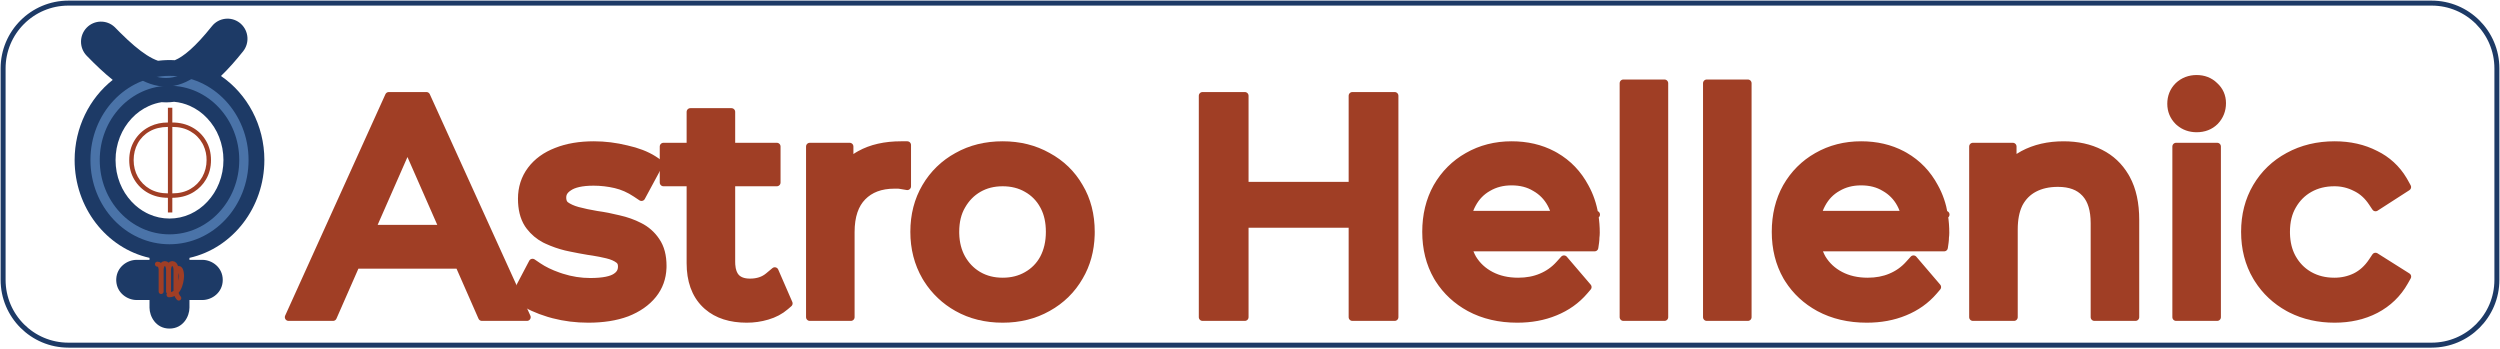
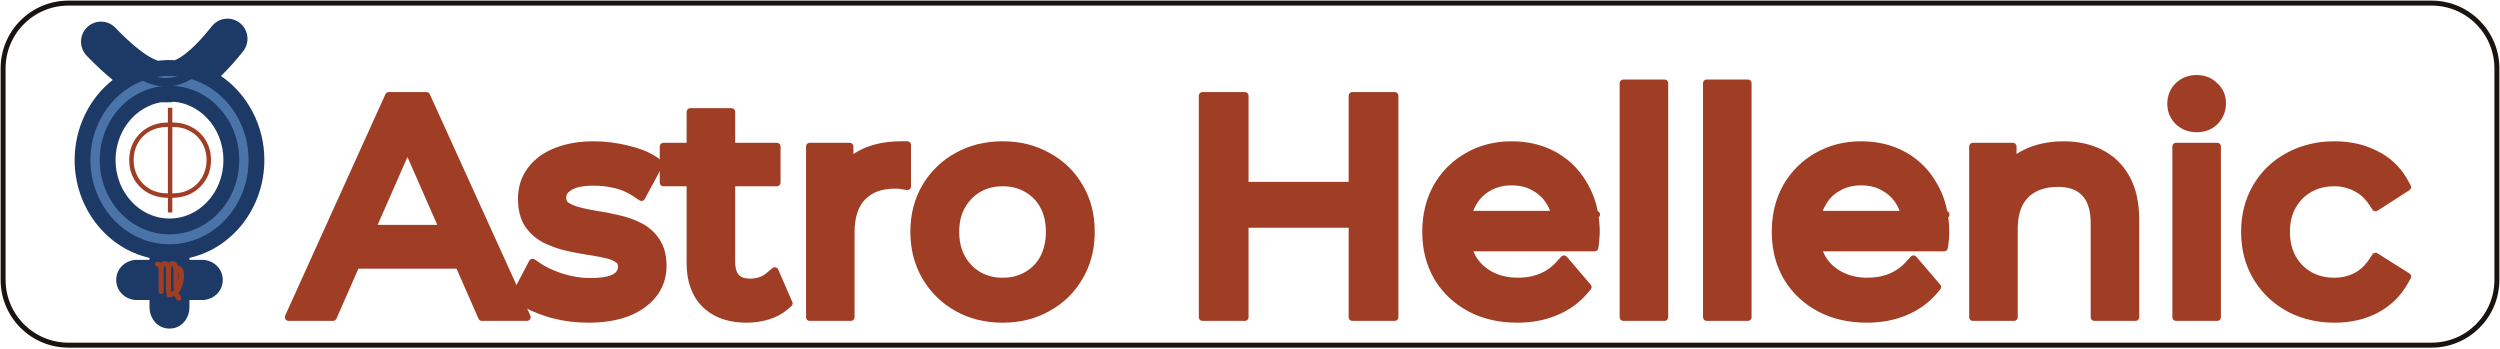
<svg xmlns="http://www.w3.org/2000/svg" fill="none" viewBox="0 0 402 56">
-   <rect width="401" height="55" x=".5" y=".5" stroke="#1d3a66" stroke-width=".8" stroke-linecap="round" rx="10.5" />
+   <rect width="401" height="55" x=".5" y=".5" stroke="#1a1410" stroke-width=".8" stroke-linecap="round" rx="10.5" />
  <path fill="#1d3a66" d="M35.93 25.737a10 10 0 0 0-.702-3.711v-.002a9.4 9.4 0 0 0-1.895-2.994 8.6 8.6 0 0 0-2.756-1.982v-.001A8 8 0 0 0 28 16.369a10 10 0 0 1-1.267.092 10 10 0 0 1-.754-.028 8 8 0 0 0-2.046.614 8.6 8.6 0 0 0-2.757 1.984h-.001a9.5 9.5 0 0 0-1.892 2.996h-.001a10 10 0 0 0-.7 3.71c0 1.299.237 2.544.7 3.712a9.5 9.5 0 0 0 1.895 2.995 8.7 8.7 0 0 0 2.378 1.801l.379.182a8 8 0 0 0 3.321.714 8 8 0 0 0 3.32-.713h.001a8.6 8.6 0 0 0 2.757-1.984l.001-.001a9.4 9.4 0 0 0 1.894-2.993 10 10 0 0 0 .701-3.713m6.58 0c0 7.604-5.07 14.162-12.043 15.727v.319h2.058c1.607 0 3.294 1.242 3.294 3.23 0 1.994-1.692 3.231-3.294 3.231h-2.058v1.234c0 1.366-.996 3.356-3.212 3.356-2.215 0-3.212-1.989-3.212-3.356v-1.234h-2.058c-1.548 0-3.188-1.16-3.289-3.046l-.005-.184.005-.184c.1-1.883 1.736-3.047 3.29-3.047h2.057v-.32C17.07 39.898 12 33.34 12 25.737c0-5.21 2.381-9.932 6.125-12.89-1.372-1.1-2.76-2.413-4.186-3.885a3.246 3.246 0 0 1 .006-4.518 3.2 3.2 0 0 1 4.472-.11l.121.117.745.756c1.696 1.69 3.105 2.878 4.318 3.655.7.448 1.297.735 1.813.909a15 15 0 0 1 2.7-.09c1.387-.583 3.262-2.087 5.966-5.473a3.2 3.2 0 0 1 4.439-.556l.132.106.123.11a3.246 3.246 0 0 1 .314 4.387c-1.17 1.465-2.348 2.807-3.557 3.964 4.232 2.89 6.98 7.921 6.98 13.518" />
  <path fill="#1d3a66" d="M21.985 44.325h10.54c.416 0 .752.308.752.689s-.336.688-.752.688h-10.54c-.414 0-.752-.308-.752-.688s.338-.69.752-.69" />
  <path fill="#1d3a66" d="M27.924 37.9v11.577c0 .45-.3.814-.669.814s-.669-.364-.669-.814V37.9z" />
  <path fill="#4a73a8" d="M27.255 12.198c7.021 0 12.713 6.062 12.713 13.54s-5.692 13.538-12.713 13.538-12.712-6.06-12.712-13.539c0-7.477 5.691-13.54 12.712-13.54m-7.932 21.986a11.2 11.2 0 0 0 3.567 2.562 10.55 10.55 0 0 0 4.365.938 10.55 10.55 0 0 0 4.366-.938 11.2 11.2 0 0 0 3.566-2.562 12 12 0 0 0 2.405-3.797c.584-1.473.88-3.036.88-4.65 0-1.613-.296-3.178-.88-4.65a12 12 0 0 0-2.405-3.797 11.2 11.2 0 0 0-3.566-2.561 10.6 10.6 0 0 0-4.366-.938 10.55 10.55 0 0 0-4.365.938 11.2 11.2 0 0 0-3.567 2.56 12 12 0 0 0-2.403 3.799 12.5 12.5 0 0 0-.881 4.65c0 1.613.296 3.177.88 4.649a12 12 0 0 0 2.404 3.797" />
  <path fill="#1d3a66" d="M36.067 5.794a.657.657 0 0 1 .942-.095.7.7 0 0 1 .092.97c-3.767 4.716-6.945 7.23-10.382 7.249-3.41.018-6.794-2.431-10.954-6.725a.703.703 0 0 1 0-.974.656.656 0 0 1 .947.002c4.178 4.31 7.204 6.335 10 6.32 2.77-.015 5.596-2.04 9.355-6.747" />
  <path fill="#a03e25" d="M27.709 17.327v2.371q1.783.003 3.19.775a5.74 5.74 0 0 1 2.219 2.145q.81 1.366.81 3.134 0 1.753-.818 3.126a5.8 5.8 0 0 1-1.884 1.948l-.343.206c-.938.515-1.996.77-3.174.773v2.355h-.71v-2.355q-1.768-.002-3.174-.773a5.86 5.86 0 0 1-2.228-2.154q-.817-1.373-.817-3.126 0-1.76.826-3.134a5.86 5.86 0 0 1 2.236-2.145l.36-.184q1.272-.595 2.797-.59v-2.372zm-.71 3.082q-1.72.011-2.942.717a4.9 4.9 0 0 0-1.904 1.928q-.661 1.211-.662 2.698 0 1.479.678 2.69a5.1 5.1 0 0 0 1.913 1.936h-.001q1.236.714 2.918.717zm.71 10.686q1.682-.004 2.909-.717a5.05 5.05 0 0 0 1.913-1.929 5.5 5.5 0 0 0 .687-2.698 5.4 5.4 0 0 0-.512-2.382l-.158-.306a5 5 0 0 0-1.921-1.937h-.001q-1.235-.721-2.917-.718z" />
  <path stroke="#a03e25" stroke-linecap="round" stroke-linejoin="round" stroke-width=".8" d="M28.749 47.933s-.448-.44-.448-1.056v-3.522s0-.969-.598-.969c-.597 0-.597.969-.597.969m0 0v3.522m0-3.522s-.006-.969-.598-.969c-.59 0-.597.969-.597.969m0 3.522v-3.522m0 0s0-.88-.597-.88M28.3 44.41s0-1.233.448-1.233.448 1.233.448 1.233-.075 2.994-2.017 2.994" />
  <path fill="#a03e25" d="M375.409 50.288q-3.888 0-6.96-1.68-3.024-1.68-4.752-4.608t-1.728-6.72 1.728-6.72 4.752-4.56q3.072-1.68 6.96-1.68 3.456 0 6.144 1.392 2.736 1.344 4.224 4.032L382.273 32q-1.248-1.872-3.072-2.736a8.3 8.3 0 0 0-3.84-.912q-2.496 0-4.464 1.104t-3.12 3.12q-1.152 1.968-1.152 4.704t1.152 4.752 3.12 3.12 4.464 1.104q2.064 0 3.84-.864 1.824-.912 3.072-2.784l3.504 2.208q-1.488 2.64-4.224 4.08-2.688 1.392-6.144 1.392" />
  <path fill="#a03e25" d="M350.915 50V24.56h4.608V50zm2.304-30.336q-1.344 0-2.256-.864-.864-.864-.864-2.112 0-1.296.864-2.16.912-.864 2.256-.864t2.208.864q.912.816.912 2.064 0 1.296-.864 2.208-.864.864-2.256.864" />
  <path fill="#a03e25" d="M318.243 50V24.56h4.416v6.864l-.72-1.824q1.248-2.496 3.84-3.888t6.048-1.392q3.12 0 5.472 1.2 2.4 1.2 3.744 3.648t1.344 6.192V50h-4.608V35.888q0-3.696-1.824-5.568-1.776-1.872-5.04-1.872-2.448 0-4.272.96t-2.832 2.832q-.96 1.872-.96 4.656V50z" />
  <path fill="#a03e25" d="M300.18 50.288q-4.08 0-7.2-1.68-3.072-1.68-4.8-4.608-1.68-2.928-1.68-6.72t1.632-6.72q1.68-2.928 4.56-4.56 2.928-1.68 6.576-1.68 3.696 0 6.528 1.632t4.416 4.608q1.632 2.928 1.632 6.864 0 .288-.048.672 0 .384-.048.72H290.1v-3.312h19.248l-1.872 1.152q.048-2.448-1.008-4.368a7.5 7.5 0 0 0-2.928-2.976q-1.824-1.104-4.272-1.104-2.4 0-4.272 1.104-1.872 1.056-2.928 3.024-1.056 1.92-1.056 4.416v.768q0 2.544 1.152 4.56 1.2 1.968 3.312 3.072t4.848 1.104q2.256 0 4.08-.768a8.94 8.94 0 0 0 3.264-2.304l2.544 2.976q-1.728 2.016-4.32 3.072-2.544 1.056-5.712 1.056" />
  <path fill="#a03e25" d="M275.446 50V14.384h4.608V50z" />
  <path fill="#a03e25" d="M262.04 50V14.384h4.608V50z" />
  <path fill="#a03e25" d="M243.977 50.288q-4.08 0-7.2-1.68-3.072-1.68-4.8-4.608-1.68-2.928-1.68-6.72t1.632-6.72q1.68-2.928 4.56-4.56 2.928-1.68 6.576-1.68 3.696 0 6.528 1.632t4.416 4.608q1.632 2.928 1.632 6.864 0 .288-.048.672 0 .384-.048.72h-21.648v-3.312h19.248l-1.872 1.152q.048-2.448-1.008-4.368a7.5 7.5 0 0 0-2.928-2.976q-1.824-1.104-4.272-1.104-2.4 0-4.272 1.104-1.872 1.056-2.928 3.024-1.056 1.92-1.056 4.416v.768q0 2.544 1.152 4.56 1.2 1.968 3.312 3.072t4.848 1.104q2.256 0 4.08-.768a8.94 8.94 0 0 0 3.264-2.304l2.544 2.976q-1.728 2.016-4.32 3.072-2.544 1.056-5.712 1.056" />
  <path fill="#a03e25" d="M218.464 50V16.4h4.8V50zm-24.096 0V16.4h4.8V50zm4.32-14.976v-4.176h20.208v4.176z" />
  <path fill="#a03e25" d="M161.233 50.288q-3.84 0-6.816-1.68A12.5 12.5 0 0 1 149.713 44q-1.728-2.976-1.728-6.72 0-3.792 1.728-6.72a12.15 12.15 0 0 1 4.704-4.56q2.976-1.68 6.816-1.68 3.792 0 6.768 1.68 3.024 1.632 4.704 4.56 1.728 2.88 1.728 6.72 0 3.792-1.728 6.72-1.68 2.928-4.704 4.608-2.976 1.68-6.768 1.68m0-4.032q2.448 0 4.368-1.104a7.8 7.8 0 0 0 3.072-3.12q1.104-2.064 1.104-4.752 0-2.736-1.104-4.704a7.8 7.8 0 0 0-3.072-3.12q-1.92-1.104-4.368-1.104t-4.368 1.104-3.072 3.12q-1.152 1.968-1.152 4.704 0 2.688 1.152 4.752 1.152 2.016 3.072 3.12t4.368 1.104" />
  <path fill="#a03e25" d="M131.212 50V24.56h4.416v6.912l-.432-1.728q1.056-2.64 3.552-4.032t6.144-1.392v4.464a3.5 3.5 0 0 0-.576-.048h-.48q-3.696 0-5.856 2.208t-2.16 6.384V50z" />
  <path fill="#a03e25" d="M120.073 50.288q-3.84 0-5.952-2.064t-2.112-5.904V18.992h4.608v23.136q0 2.064 1.008 3.168 1.056 1.104 2.976 1.104 2.16 0 3.6-1.2l1.44 3.312q-1.056.912-2.544 1.344-1.44.432-3.024.432m-12.384-21.936V24.56h16.224v3.792z" />
  <path fill="#a03e25" d="M94.586 50.288q-3.168 0-6.048-.864-2.832-.864-4.464-2.112l1.92-3.648q1.632 1.104 4.032 1.872t4.896.768q3.216 0 4.608-.912 1.44-.912 1.44-2.544 0-1.2-.864-1.872t-2.304-1.008a32 32 0 0 0-3.12-.576 66 66 0 0 1-3.456-.672 15.4 15.4 0 0 1-3.168-1.152 6.25 6.25 0 0 1-2.304-2.064q-.864-1.344-.864-3.552 0-2.304 1.296-4.032t3.648-2.64q2.4-.96 5.664-.96 2.496 0 5.04.624 2.592.576 4.224 1.68l-1.968 3.648q-1.728-1.152-3.6-1.584a16.6 16.6 0 0 0-3.744-.432q-3.024 0-4.512 1.008-1.488.96-1.488 2.496 0 1.296.864 2.016.912.672 2.304 1.056 1.44.384 3.168.672 1.728.24 3.456.672 1.728.384 3.12 1.104a5.87 5.87 0 0 1 2.304 2.016q.912 1.296.912 3.456 0 2.304-1.344 3.984t-3.792 2.64q-2.448.912-5.856.912" />
  <path fill="#a03e25" d="m47.952 50 15.216-33.6h4.752L83.184 50h-5.04L64.56 19.088h1.92L52.896 50zm6.48-8.4 1.296-3.84H74.64l1.392 3.84z" />
  <path fill="#a03e25" stroke="#a03e25" stroke-width="1.2" stroke-linejoin="round" d="M366.625 37.28q0-2.565 1.013-4.455l.139-.249q1.08-1.89 2.877-2.978l.243-.142q1.968-1.104 4.464-1.104l.512.014a8.2 8.2 0 0 1 3.328.898q1.71.81 2.914 2.506l.158.23 3.504-2.256q-1.488-2.688-4.224-4.032-2.52-1.305-5.715-1.387l-.429-.005q-3.888 0-6.96 1.68-3.024 1.632-4.752 4.56l-.209.37q-1.519 2.795-1.519 6.35l.007.471q.1 3.505 1.721 6.249 1.728 2.928 4.752 4.608 2.88 1.575 6.478 1.673l.482.007q3.24 0 5.805-1.223l.339-.168q2.736-1.44 4.224-4.08l-3.504-2.209q-1.248 1.872-3.072 2.784a8.66 8.66 0 0 1-3.84.864v-1c1.23 0 2.358-.256 3.398-.76 1.042-.523 1.938-1.326 2.682-2.442l.54-.812 5.135 3.236-.468.829c-1.088 1.93-2.639 3.427-4.629 4.474l-.006.003c-1.953 1.011-4.163 1.504-6.604 1.504-2.569 0-4.917-.521-7.022-1.583l-.417-.22-.006-.003c-2.033-1.13-3.668-2.66-4.89-4.584l-.238-.39c-1.253-2.123-1.867-4.542-1.867-7.228s.614-5.105 1.867-7.228c1.245-2.11 2.964-3.758 5.139-4.932 2.209-1.207 4.695-1.8 7.434-1.8 2.433 0 4.636.49 6.584 1.494a10.5 10.5 0 0 1 4.449 4.082l.21.364.453.818-5.118 3.296-.546-.82c-.697-1.045-1.523-1.798-2.476-2.291l-.192-.095-.014-.007-.015-.008a7.3 7.3 0 0 0-3.383-.801c-1.511 0-2.827.333-3.974.976-1.149.645-2.061 1.553-2.741 2.744l-.005.01c-.662 1.13-1.016 2.516-1.016 4.198l.004.312c.038 1.441.346 2.674.895 3.723l.122.221c.638 1.117 1.478 1.985 2.528 2.62l.213.124c1.147.644 2.463.976 3.974.976v1l-.31-.004q-2.155-.06-3.905-.966l-.249-.134a8.1 8.1 0 0 1-2.973-2.872l-.147-.248q-1.08-1.89-1.147-4.413z" />
  <path fill="#a03e25" stroke="#a03e25" stroke-width="1.2" stroke-linejoin="round" d="M350.915 24.56V50h4.607V24.56zm5.424-7.968q0-1.248-.912-2.064-.756-.756-1.879-.85l-.329-.014q-1.344 0-2.256.864-.864.865-.864 2.16l.013.306q.095 1.05.851 1.806a3.1 3.1 0 0 0 1.927.85l.329.014q1.392 0 2.256-.864.864-.912.864-2.208M356.522 51h-6.607V23.56h6.607zm.817-34.408c0 1.11-.38 2.095-1.138 2.895l-.019.02c-.79.79-1.81 1.157-2.963 1.157-1.062 0-2.011-.328-2.79-.999l-.154-.139-.019-.02c-.768-.767-1.157-1.727-1.157-2.817 0-1.112.381-2.092 1.157-2.868l.019-.02c.808-.764 1.812-1.137 2.944-1.137 1.113 0 2.098.362 2.875 1.12.824.737 1.245 1.698 1.245 2.808" />
  <path fill="#a03e25" stroke="#a03e25" stroke-width="1.2" stroke-linejoin="round" d="M342.387 35.36q0-3.744-1.344-6.192t-3.744-3.648q-2.205-1.125-5.085-1.196l-.387-.004q-3.456 0-6.048 1.392l-.319.179q-1.715.999-2.801 2.513V24.56h-4.416V50h4.608V36.897q0-2.61.843-4.42l.117-.237q.945-1.755 2.607-2.709l.225-.123q1.824-.96 4.272-.96l.402.007q2.973.11 4.638 1.865l-.726.688c-.947-1-2.335-1.56-4.314-1.56-1.5 0-2.759.293-3.807.845-1.028.541-1.827 1.334-2.407 2.403l-.1.204c-.485 1.04-.75 2.36-.75 3.997V51h-6.608V23.56h6.416v2.354a11 11 0 0 1 1.647-1.083c1.897-1.019 4.081-1.51 6.521-1.51 2.21 0 4.195.424 5.927 1.308h-.001c1.674.839 3.003 2.089 3.976 3.724l.191.333c1 1.822 1.467 4.065 1.467 6.674V51h-6.608V35.888c0-2.168-.501-3.677-1.363-4.677l-.177-.193-.01-.01.726-.688q1.824 1.872 1.824 5.568V50h4.608z" />
  <path fill="#a03e25" stroke="#a03e25" stroke-width="1.2" stroke-linejoin="round" d="M285.5 37.28c0-2.675.577-5.087 1.759-7.207l.006-.01c1.207-2.105 2.855-3.755 4.934-4.933 2.115-1.212 4.479-1.81 7.07-1.81 2.452 0 4.673.509 6.637 1.55l.39.216c2.05 1.181 3.649 2.851 4.79 4.987.75 1.345 1.255 2.825 1.524 4.43h.272l-.249.153a18 18 0 0 1 .212 2.768l-.015.384a7 7 0 0 1-.037.368q-.003.404-.055.781l-.123.86h-20.31q.25.926.714 1.743c.702 1.15 1.668 2.05 2.92 2.706 1.246.65 2.699.99 4.385.99v1q-2.565 0-4.581-.97l-.266-.134q-2.112-1.104-3.313-3.072a8.7 8.7 0 0 1-1.072-3.264h20.656l.036-.348a6 6 0 0 0 .012-.372q.024-.192.036-.36l.013-.312q0-3.937-1.633-6.864-1.485-2.79-4.066-4.399l-.35-.209q-2.655-1.53-6.069-1.626l-.458-.006q-3.649 0-6.577 1.68l-.355.209q-2.63 1.605-4.204 4.35-1.632 2.93-1.633 6.721l.007.471q.099 3.505 1.674 6.249 1.728 2.928 4.799 4.608 2.925 1.575 6.694 1.673l.507.007q3.168 0 5.712-1.056 2.59-1.055 4.319-3.072l-2.544-2.976a8.94 8.94 0 0 1-3.264 2.304q-1.824.768-4.08.768v-1c1.389 0 2.615-.236 3.693-.69l.007-.004a7.94 7.94 0 0 0 2.904-2.05l.762-.841 3.283 3.839.555.651-.556.65c-1.262 1.471-2.835 2.587-4.702 3.347h-.001c-1.833.759-3.867 1.13-6.088 1.13-2.861 0-5.429-.59-7.675-1.8l-.005-.003c-2.063-1.128-3.717-2.659-4.942-4.586l-.24-.391-.007-.01c-1.216-2.121-1.812-4.537-1.812-7.218m14.072-9.068q2.258.065 3.968 1.1a7.5 7.5 0 0 1 2.929 2.976q.8 1.456.966 3.216h-16.352q.202-1.743.985-3.168 1.056-1.968 2.928-3.024 1.873-1.104 4.273-1.104zm-.303.996c-1.441 0-2.687.33-3.765.966l-.008.005-.009.004c-1.076.607-1.92 1.474-2.538 2.626l-.005.01a7.3 7.3 0 0 0-.662 1.685h13.977a7 7 0 0 0-.667-1.734 6.5 6.5 0 0 0-2.543-2.587l-.013-.007-.014-.008c-1.037-.628-2.277-.96-3.753-.96" />
  <path fill="#a03e25" stroke="#a03e25" stroke-width="1.2" stroke-linejoin="round" d="M275.446 14.384V50h4.608V14.384zM281.054 51h-6.608V13.384h6.608z" />
  <path fill="#a03e25" stroke="#a03e25" stroke-width="1.2" stroke-linejoin="round" d="M262.04 14.384V50h4.607V14.384zM267.647 51h-6.607V13.384h6.607z" />
  <path fill="#a03e25" stroke="#a03e25" stroke-width="1.2" stroke-linejoin="round" d="M229.297 37.28c0-2.675.577-5.087 1.759-7.207l.006-.01c1.207-2.105 2.855-3.755 4.934-4.933 2.115-1.212 4.479-1.81 7.069-1.81 2.453 0 4.674.509 6.638 1.55l.39.216c2.05 1.181 3.649 2.851 4.79 4.987.749 1.345 1.254 2.825 1.524 4.43h.272l-.249.153a18 18 0 0 1 .212 2.768l-.015.384a9 9 0 0 1-.037.368q-.003.404-.055.781l-.123.86h-20.31q.25.926.713 1.743c.703 1.15 1.669 2.05 2.921 2.706 1.245.65 2.698.99 4.385.99v1q-2.565 0-4.581-.97l-.267-.134q-2.112-1.104-3.312-3.072a8.7 8.7 0 0 1-1.072-3.264h20.656l.036-.348a6 6 0 0 0 .012-.372q.024-.192.036-.36l.013-.312q0-3.937-1.633-6.864-1.485-2.79-4.067-4.399l-.349-.209q-2.655-1.53-6.07-1.626l-.458-.006q-3.648 0-6.576 1.68l-.355.209q-2.63 1.605-4.204 4.35-1.632 2.93-1.633 6.721l.007.471q.098 3.505 1.674 6.249 1.727 2.928 4.799 4.608 2.925 1.575 6.694 1.673l.507.007q3.167 0 5.711-1.056 2.592-1.055 4.32-3.072l-2.544-2.976a8.94 8.94 0 0 1-3.264 2.304q-1.824.768-4.08.768v-1c1.389 0 2.615-.236 3.692-.69l.008-.004a7.94 7.94 0 0 0 2.904-2.05l.762-.841 3.283 3.839.555.651-.556.65c-1.262 1.471-2.835 2.587-4.703 3.347h-.001c-1.832.759-3.866 1.13-6.087 1.13-2.861 0-5.429-.59-7.675-1.8l-.005-.003c-2.064-1.128-3.717-2.659-4.943-4.586l-.239-.391-.007-.01c-1.217-2.121-1.812-4.537-1.812-7.218m14.072-9.068q2.258.065 3.968 1.1a7.5 7.5 0 0 1 2.929 2.976q.8 1.456.965 3.216H234.88q.202-1.743.985-3.168 1.056-1.968 2.928-3.024 1.872-1.104 4.272-1.104zm-.304.996c-1.44 0-2.686.33-3.764.966l-.008.005-.009.004c-1.076.607-1.92 1.474-2.538 2.626l-.005.01a7.2 7.2 0 0 0-.662 1.685h13.977a7 7 0 0 0-.667-1.734 6.5 6.5 0 0 0-2.543-2.587l-.013-.007-.014-.008c-1.037-.628-2.277-.96-3.754-.96" />
  <path fill="#a03e25" stroke="#a03e25" stroke-width="1.2" stroke-linejoin="round" d="M199.168 16.4h-4.8V50h4.8V35.024h19.296V50h4.8V16.4h-4.8v14.448h-19.296zM224.264 51h-6.8V36.024h-17.296V51h-6.8V15.4h6.8v14.448h17.296V15.4h6.8z" />
  <path fill="#a03e25" stroke="#a03e25" stroke-width="1.2" stroke-linejoin="round" d="M174.433 37.28q0-3.84-1.728-6.72-1.68-2.928-4.704-4.56-2.79-1.575-6.298-1.674l-.471-.006q-3.839 0-6.815 1.68a12.15 12.15 0 0 0-4.704 4.56l-.209.37q-1.52 2.795-1.52 6.35l.007.465q.102 3.465 1.722 6.255a12.5 12.5 0 0 0 4.704 4.608q2.79 1.575 6.339 1.673l.476.007q3.792 0 6.769-1.68 3.024-1.68 4.704-4.608 1.62-2.745 1.721-6.249zm-5.657 0c0-1.583-.299-2.905-.86-3.999l-.115-.216-.005-.008a6.8 6.8 0 0 0-2.685-2.729l-.008-.005c-1.113-.64-2.395-.971-3.871-.971s-2.756.331-3.869.971c-1.118.643-2.018 1.552-2.702 2.75l-.005.008c-.662 1.13-1.015 2.517-1.015 4.2l.004.305c.041 1.511.387 2.82 1.016 3.95.642 1.123 1.472 1.991 2.495 2.625l.207.124c1.113.64 2.394.97 3.869.97v1q-2.294 0-4.126-.969l-.241-.134q-1.8-1.035-2.926-2.872l-.146-.248q-1.08-1.935-1.147-4.419l-.005-.333q0-2.565 1.012-4.455l.14-.249q1.08-1.89 2.835-2.978l.237-.142q1.92-1.104 4.367-1.104t4.369 1.104a7.8 7.8 0 0 1 3.072 3.12q1.103 1.968 1.103 4.704l-.004.333q-.064 2.485-1.099 4.42a7.8 7.8 0 0 1-3.072 3.12q-1.92 1.103-4.369 1.103v-1c1.476 0 2.758-.331 3.871-.97l.008-.006a6.8 6.8 0 0 0 2.685-2.728c.644-1.209.98-2.624.98-4.272m6.65.5c-.072 2.482-.684 4.73-1.855 6.717-1.213 2.114-2.914 3.78-5.085 4.985h-.001c-2.148 1.21-4.574 1.806-7.253 1.806-2.71 0-5.155-.595-7.307-1.81a13.5 13.5 0 0 1-4.835-4.58l-.238-.39-.004-.006c-1.248-2.15-1.864-4.566-1.864-7.222 0-2.685.615-5.105 1.868-7.228a13.15 13.15 0 0 1 5.084-4.929c2.149-1.21 4.59-1.803 7.296-1.803 2.681 0 5.11.595 7.26 1.809h-.001c2.164 1.171 3.861 2.813 5.071 4.917 1.258 2.096 1.871 4.52 1.871 7.234z" />
  <path fill="#a03e25" stroke="#a03e25" stroke-width="1.2" stroke-linejoin="round" d="M131.212 24.56V50h4.607V37.328q0-3.916 1.899-6.1l.261-.284q2.026-2.07 5.401-2.2l.456-.008h.479q.288 0 .577.048V24.32q-3.648 0-6.144 1.392l-.307.179a7.74 7.74 0 0 0-2.813 2.934V24.56zm5.416 1.43a9.3 9.3 0 0 1 1.633-1.151c1.848-1.031 4.074-1.519 6.631-1.519h1v6.645l-1.164-.195a3 3 0 0 0-.207-.026l-.206-.008h-.479c-2.252 0-3.926.665-5.142 1.908-1.2 1.227-1.875 3.068-1.875 5.684V51h-6.607V23.56h6.416z" />
  <path fill="#a03e25" stroke="#a03e25" stroke-width="1.2" stroke-linejoin="round" d="M116.617 42.128V28.352h7.296V24.56h-7.296v-5.568h-4.608v5.568h-4.321v3.792h4.321V42.32l.008.473q.124 3.495 2.104 5.43 1.98 1.936 5.479 2.057l.472.008q1.584 0 3.025-.432 1.488-.432 2.544-1.344l-1.44-3.312q-1.44 1.2-3.6 1.2v-1c1.243 0 2.206-.34 2.96-.968l1.025-.855 2.266 5.211-.558.48c-.824.712-1.804 1.224-2.919 1.547a11.5 11.5 0 0 1-3.303.473c-2.568 0-4.72-.65-6.335-2.057l-.315-.291c-1.654-1.616-2.413-3.875-2.413-6.62V29.352h-4.321V23.56h4.321v-5.568h6.608v5.568h7.296v5.792h-7.296v12.776l.014.437c.062.966.335 1.614.722 2.044.469.488 1.17.791 2.248.791v1l-.237-.005q-1.749-.065-2.739-1.1-.945-1.034-1.004-2.913z" />
  <path fill="#a03e25" stroke="#a03e25" stroke-width="1.2" stroke-linejoin="round" d="m85.629 42.21.925.626c.867.586 1.934 1.11 3.215 1.56l.562.188q2.252.72 4.59.72v1q-2.183 0-4.294-.588l-.602-.18q-2.4-.768-4.03-1.872l-1.92 3.648q1.63 1.248 4.463 2.112 2.52.756 5.26.85l.788.014q3.408 0 5.855-.912 2.295-.9 3.621-2.433l.171-.207q1.26-1.575 1.339-3.699l.006-.285q0-2.16-.912-3.456a5.8 5.8 0 0 0-1.953-1.827l-.351-.189q-1.218-.63-2.693-1.003l-.427-.101a33 33 0 0 0-3.456-.672 36 36 0 0 1-2.43-.486l-.738-.186q-1.218-.336-2.068-.892l-.236-.164q-.756-.63-.851-1.7l-.013-.316q0-1.536 1.487-2.496 1.49-1.008 4.513-1.008l.468.007a16.7 16.7 0 0 1 3.276.425q1.872.433 3.6 1.585l1.968-3.649q-1.632-1.104-4.224-1.68a21.3 21.3 0 0 0-4.415-.614l-.625-.01q-3.264 0-5.664.96l-.29.117q-2.143.903-3.358 2.523-1.296 1.728-1.296 4.032l.013.538q.095 1.838.85 3.014a6.25 6.25 0 0 0 2.305 2.064q1.44.72 3.168 1.152a66 66 0 0 0 3.456.672 32 32 0 0 1 3.12.576q1.44.336 2.303 1.008.864.671.865 1.872 0 1.631-1.44 2.544-1.392.912-4.608.912v-1c2.101 0 3.387-.308 4.06-.748l.006-.004.007-.005c.686-.435.975-.972.975-1.7 0-.46-.131-.76-.37-.989l-.108-.092c-.43-.334-1.052-.622-1.918-.825h-.007a29 29 0 0 0-2.2-.435l-.823-.123-.013-.002-.013-.003a67 67 0 0 1-2.632-.493l-.877-.189-.026-.006a16.7 16.7 0 0 1-2.981-1.04l-.392-.187-.011-.006-.012-.007a7.3 7.3 0 0 1-2.402-2.023l-.268-.375-.004-.007c-.712-1.108-1.023-2.5-1.023-4.093 0-1.737.493-3.295 1.496-4.632.994-1.325 2.374-2.308 4.087-2.972 1.742-.695 3.758-1.028 6.025-1.028q2.623 0 5.278.653c1.689.377 3.137.925 4.314 1.67l.232.153.749.507-2.919 5.41-.913-.608c-1.059-.707-2.149-1.184-3.27-1.443a15.6 15.6 0 0 0-3.519-.406c-1.938 0-3.203.33-3.951.836l-.01.007-.008.006c-.758.488-1.03 1.027-1.03 1.655l.008.22c.04.476.214.783.475 1.008.483.35 1.123.652 1.95.88q1.383.369 3.066.65 1.77.246 3.534.688 1.825.406 3.337 1.186a6.87 6.87 0 0 1 2.677 2.35c.753 1.08 1.08 2.447 1.08 4.01l-.006.325c-.06 1.614-.575 3.055-1.557 4.283-1.028 1.284-2.449 2.257-4.208 2.947l-.008.003-.008.003c-1.772.66-3.848.975-6.205.975q-2.894 0-5.574-.693l-.761-.213-.005-.001c-1.834-.56-3.362-1.253-4.547-2.103l-.232-.172-.671-.512z" />
  <path fill="#a03e25" stroke="#a03e25" stroke-width="1.2" stroke-linejoin="round" d="M68.565 15.4 84.736 51h-7.245L73.8 42.6H57.24L53.55 51H46.4l15.856-35.013.266-.587zm-5.397 1L47.952 50h4.945l3.69-8.4h17.865l3.692 8.4h5.04L67.92 16.4zm9.597 21.36h-14.49l7.244-16.487zm-12.958-1h11.426L65.52 23.758z" />
</svg>
